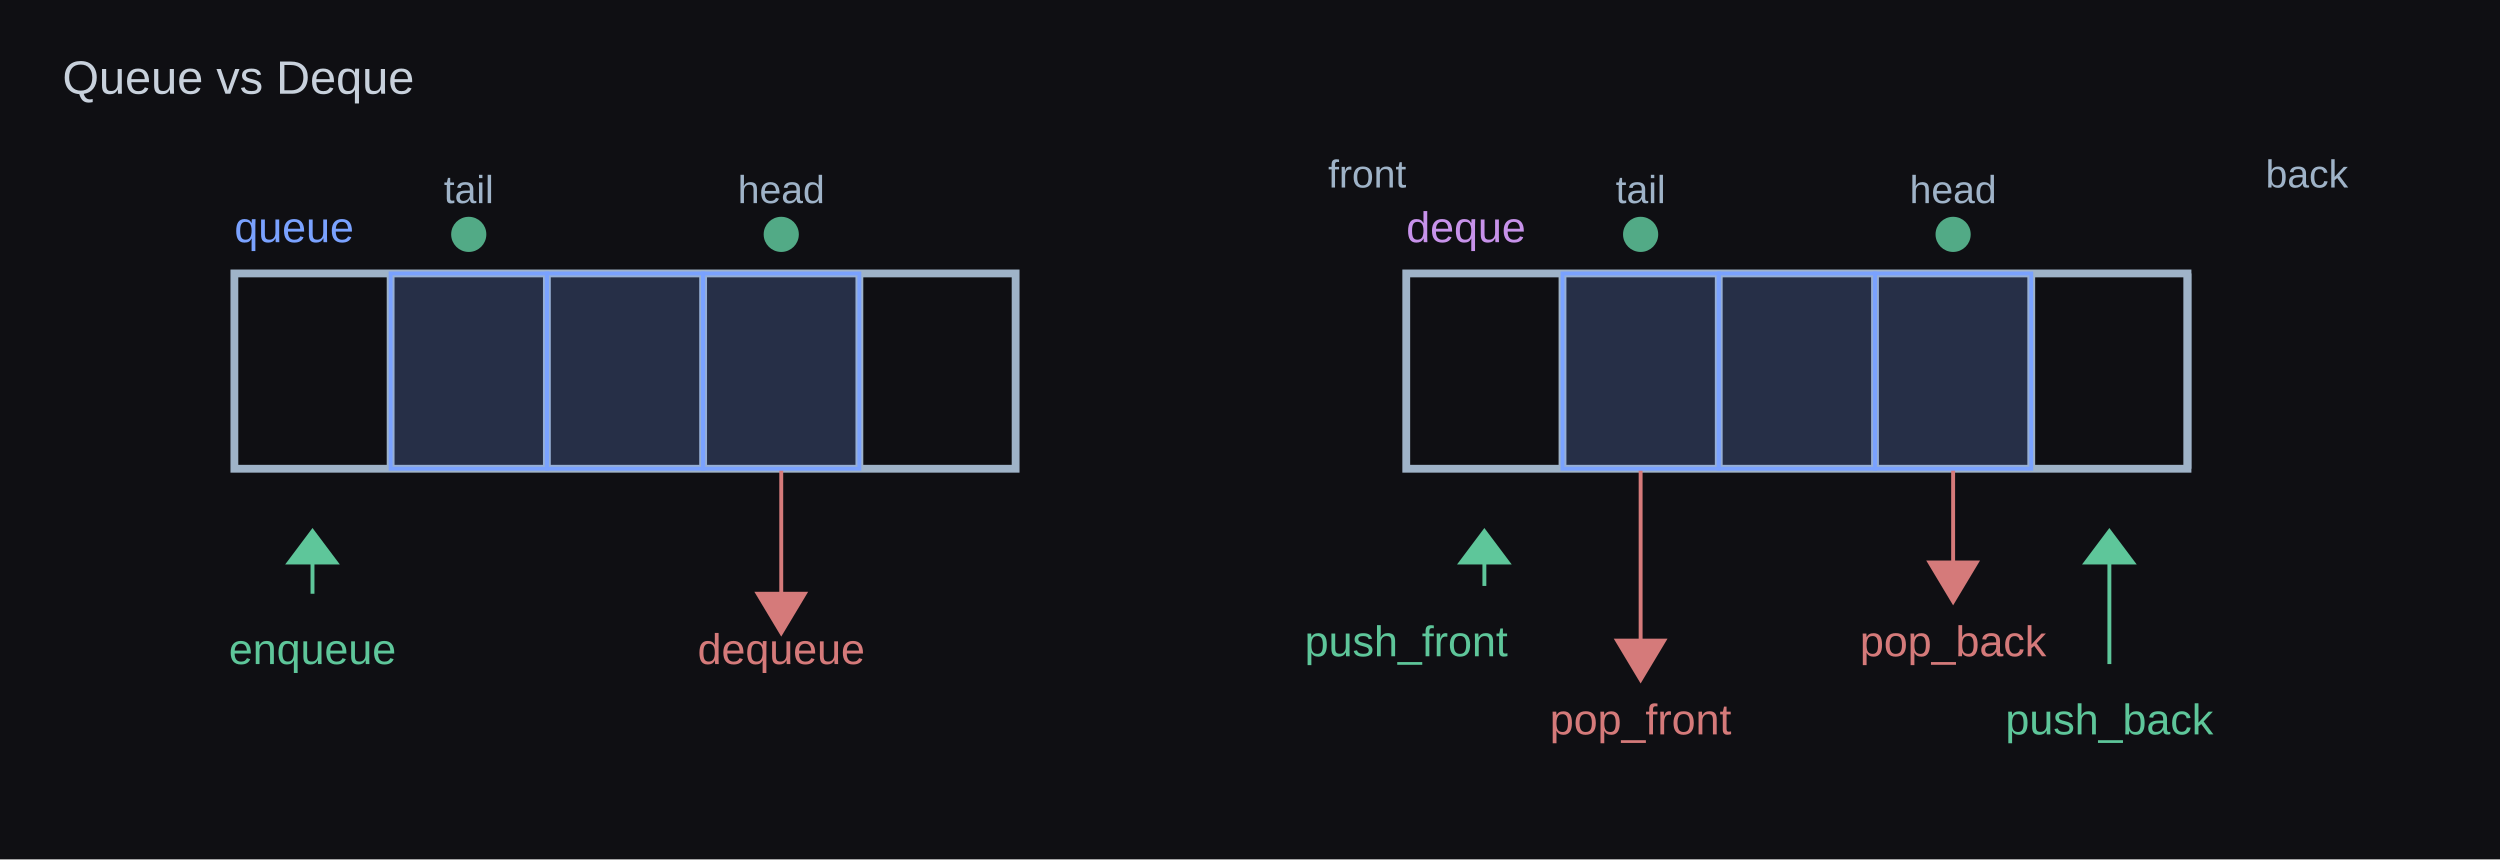
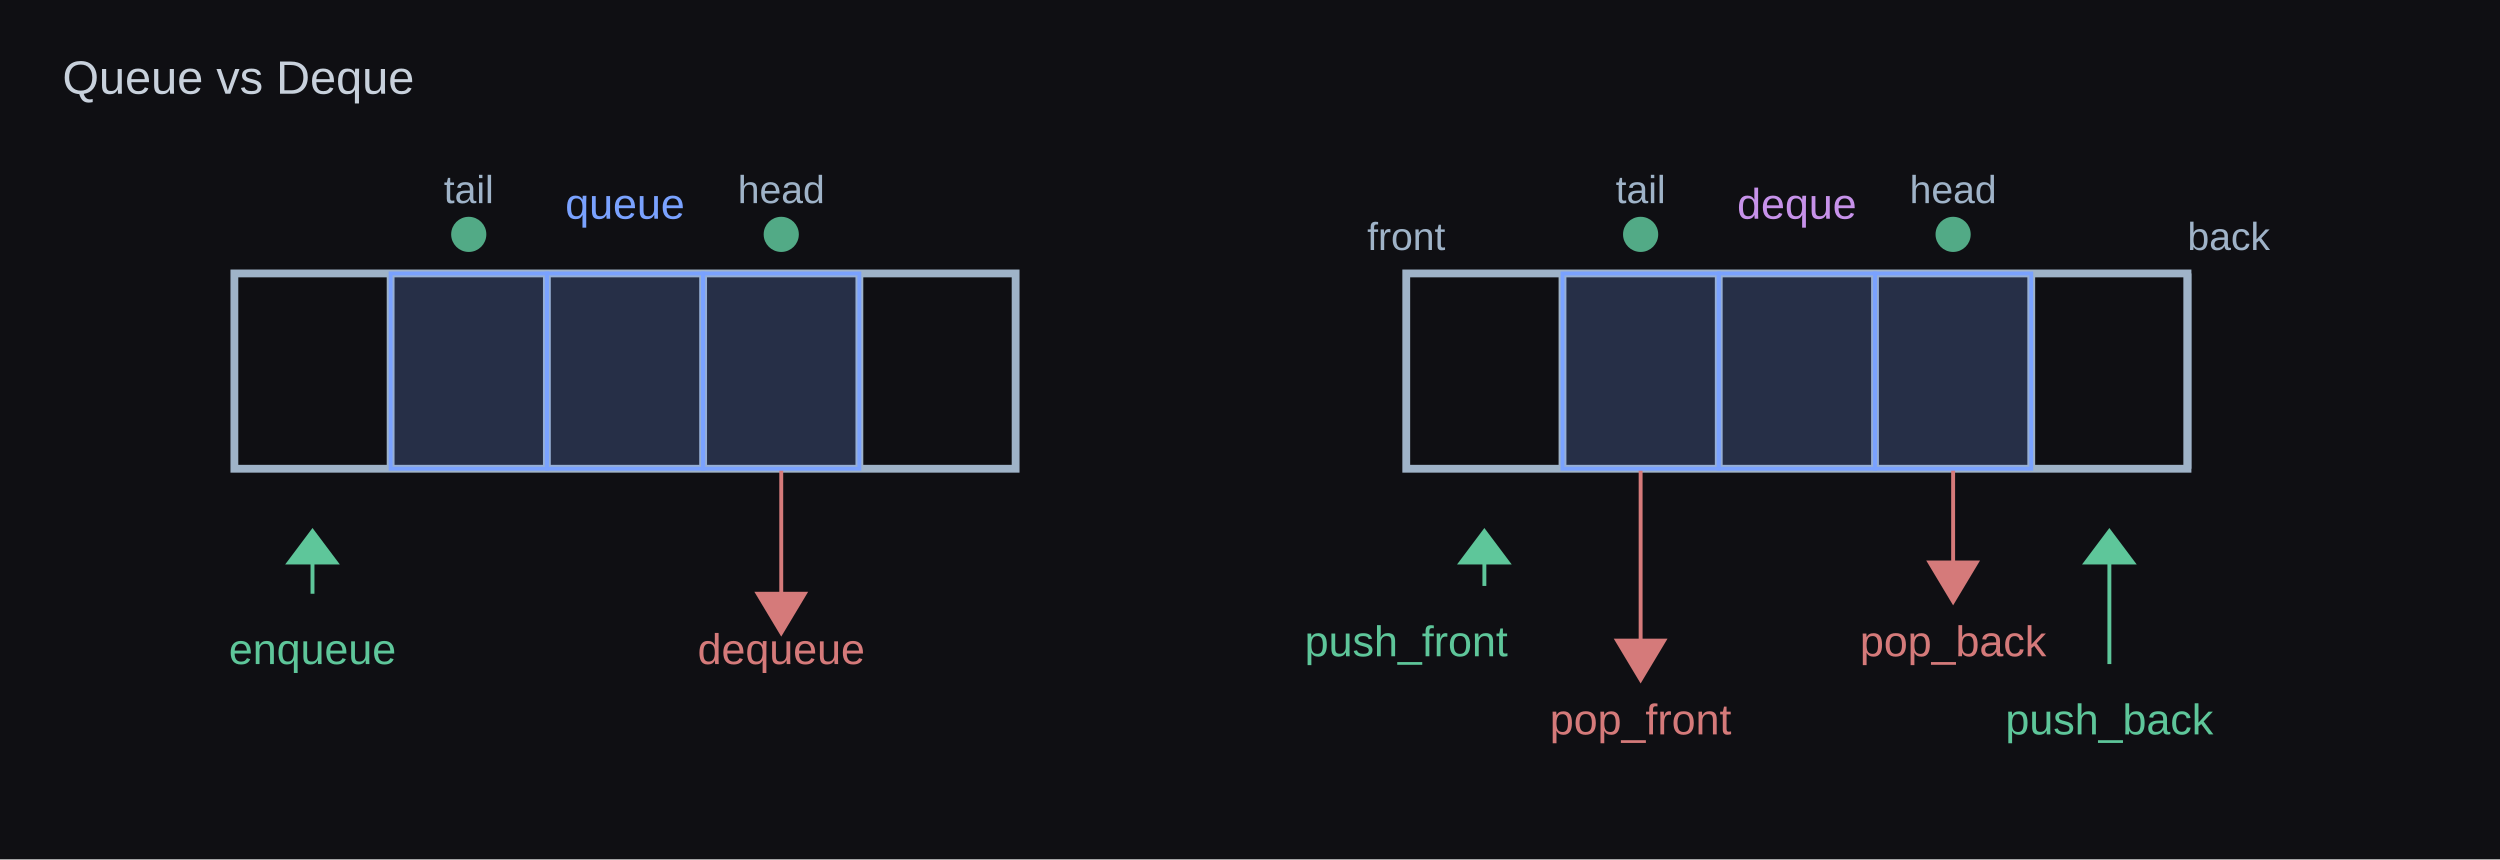
<svg xmlns="http://www.w3.org/2000/svg" width="640" height="220" viewBox="0 0 640 220">
  <rect x="0" y="0" width="640" height="220" fill="#0f0f13" />
  <g font-family="Verdana,Arial,sans-serif" font-size="12" fill="#c8d1dc">
    <text x="16" y="24">Queue vs Deque</text>
  </g>
  <g fill="none" stroke="#9fb3c8" stroke-width="2">
    <rect x="60" y="70" width="200" height="50" />
    <line x1="100" y1="70" x2="100" y2="120" />
    <line x1="140" y1="70" x2="140" y2="120" />
    <line x1="180" y1="70" x2="180" y2="120" />
    <line x1="220" y1="70" x2="220" y2="120" />
  </g>
  <g stroke="#5ec69a" fill="#5ec69a">
    <line x1="80" y1="152" x2="80" y2="138" />
    <polygon points="74,144 86,144 80,136" />
  </g>
  <g stroke="#d57a7a" fill="#d57a7a">
    <line x1="200" y1="120" x2="200" y2="152" />
    <polygon points="194,152 206,152 200,162" />
  </g>
  <g font-family="Verdana,Arial,sans-serif" font-size="11">
    <text x="80" y="170" text-anchor="middle" fill="#5ec69a">enqueue</text>
    <text x="200" y="170" text-anchor="middle" fill="#d57a7a">dequeue</text>
  </g>
  <g font-family="Verdana,Arial,sans-serif" font-size="11">
-     <text x="60" y="62" fill="#7aa2ff">queue</text>
+     <text x="160" y="56" text-anchor="middle" fill="#7aa2ff">queue</text>
  </g>
  <g fill="rgba(122,162,255,0.22)" stroke="#7aa2ff">
    <rect x="100" y="70" width="40" height="50" />
    <rect x="140" y="70" width="40" height="50" />
    <rect x="180" y="70" width="40" height="50" />
  </g>
  <g fill="none" stroke="#9fb3c8" stroke-width="2">
    <rect x="360" y="70" width="200" height="50" />
    <line x1="400" y1="70" x2="400" y2="120" />
    <line x1="440" y1="70" x2="440" y2="120" />
    <line x1="480" y1="70" x2="480" y2="120" />
    <line x1="520" y1="70" x2="520" y2="120" />
    <line x1="560" y1="70" x2="560" y2="120" />
  </g>
  <g stroke="#5ec69a" fill="#5ec69a">
    <line x1="380" y1="150" x2="380" y2="144" />
    <polygon points="374,144 386,144 380,136" />
    <line x1="540" y1="170" x2="540" y2="140" />
    <polygon points="534,144 546,144 540,136" />
  </g>
  <g stroke="#d57a7a" fill="#d57a7a">
    <line x1="420" y1="120" x2="420" y2="164" />
    <polygon points="414,164 426,164 420,174" />
    <line x1="500" y1="120" x2="500" y2="144" />
    <polygon points="494,144 506,144 500,154" />
  </g>
  <g font-family="Verdana,Arial,sans-serif" font-size="11">
    <text x="360" y="168" text-anchor="middle" fill="#5ec69a">push_front</text>
    <text x="420" y="188" text-anchor="middle" fill="#d57a7a">pop_front</text>
    <text x="500" y="168" text-anchor="middle" fill="#d57a7a">pop_back</text>
    <text x="540" y="188" text-anchor="middle" fill="#5ec69a">push_back</text>
  </g>
  <g font-family="Verdana,Arial,sans-serif" font-size="10" fill="#9fb3c8">
-     <text x="340" y="48">front</text>
-     <text x="580" y="48">back</text>
+     <text x="350" y="64">front</text>
+     <text x="560" y="64">back</text>
  </g>
  <g font-family="Verdana,Arial,sans-serif" font-size="11">
-     <text x="360" y="62" fill="#c792ea">deque</text>
+     <text x="460" y="56" text-anchor="middle" fill="#c792ea">deque</text>
  </g>
  <g fill="rgba(122,162,255,0.22)" stroke="#7aa2ff">
    <rect x="400" y="70" width="40" height="50" />
    <rect x="440" y="70" width="40" height="50" />
    <rect x="480" y="70" width="40" height="50" />
  </g>
  <g fill="#5ec69a" stroke="#5ec69a" opacity="0.85">
    <circle cx="120" cy="60" r="4" />
    <circle cx="200" cy="60" r="4" />
  </g>
  <g font-family="Verdana,Arial,sans-serif" font-size="10" fill="#9fb3c8" text-anchor="middle">
    <text x="120" y="52">tail</text>
    <text x="200" y="52">head</text>
  </g>
  <g fill="#5ec69a" stroke="#5ec69a" opacity="0.85">
    <circle cx="420" cy="60" r="4" />
    <circle cx="500" cy="60" r="4" />
  </g>
  <g font-family="Verdana,Arial,sans-serif" font-size="10" fill="#9fb3c8" text-anchor="middle">
    <text x="420" y="52">tail</text>
    <text x="500" y="52">head</text>
  </g>
</svg>
